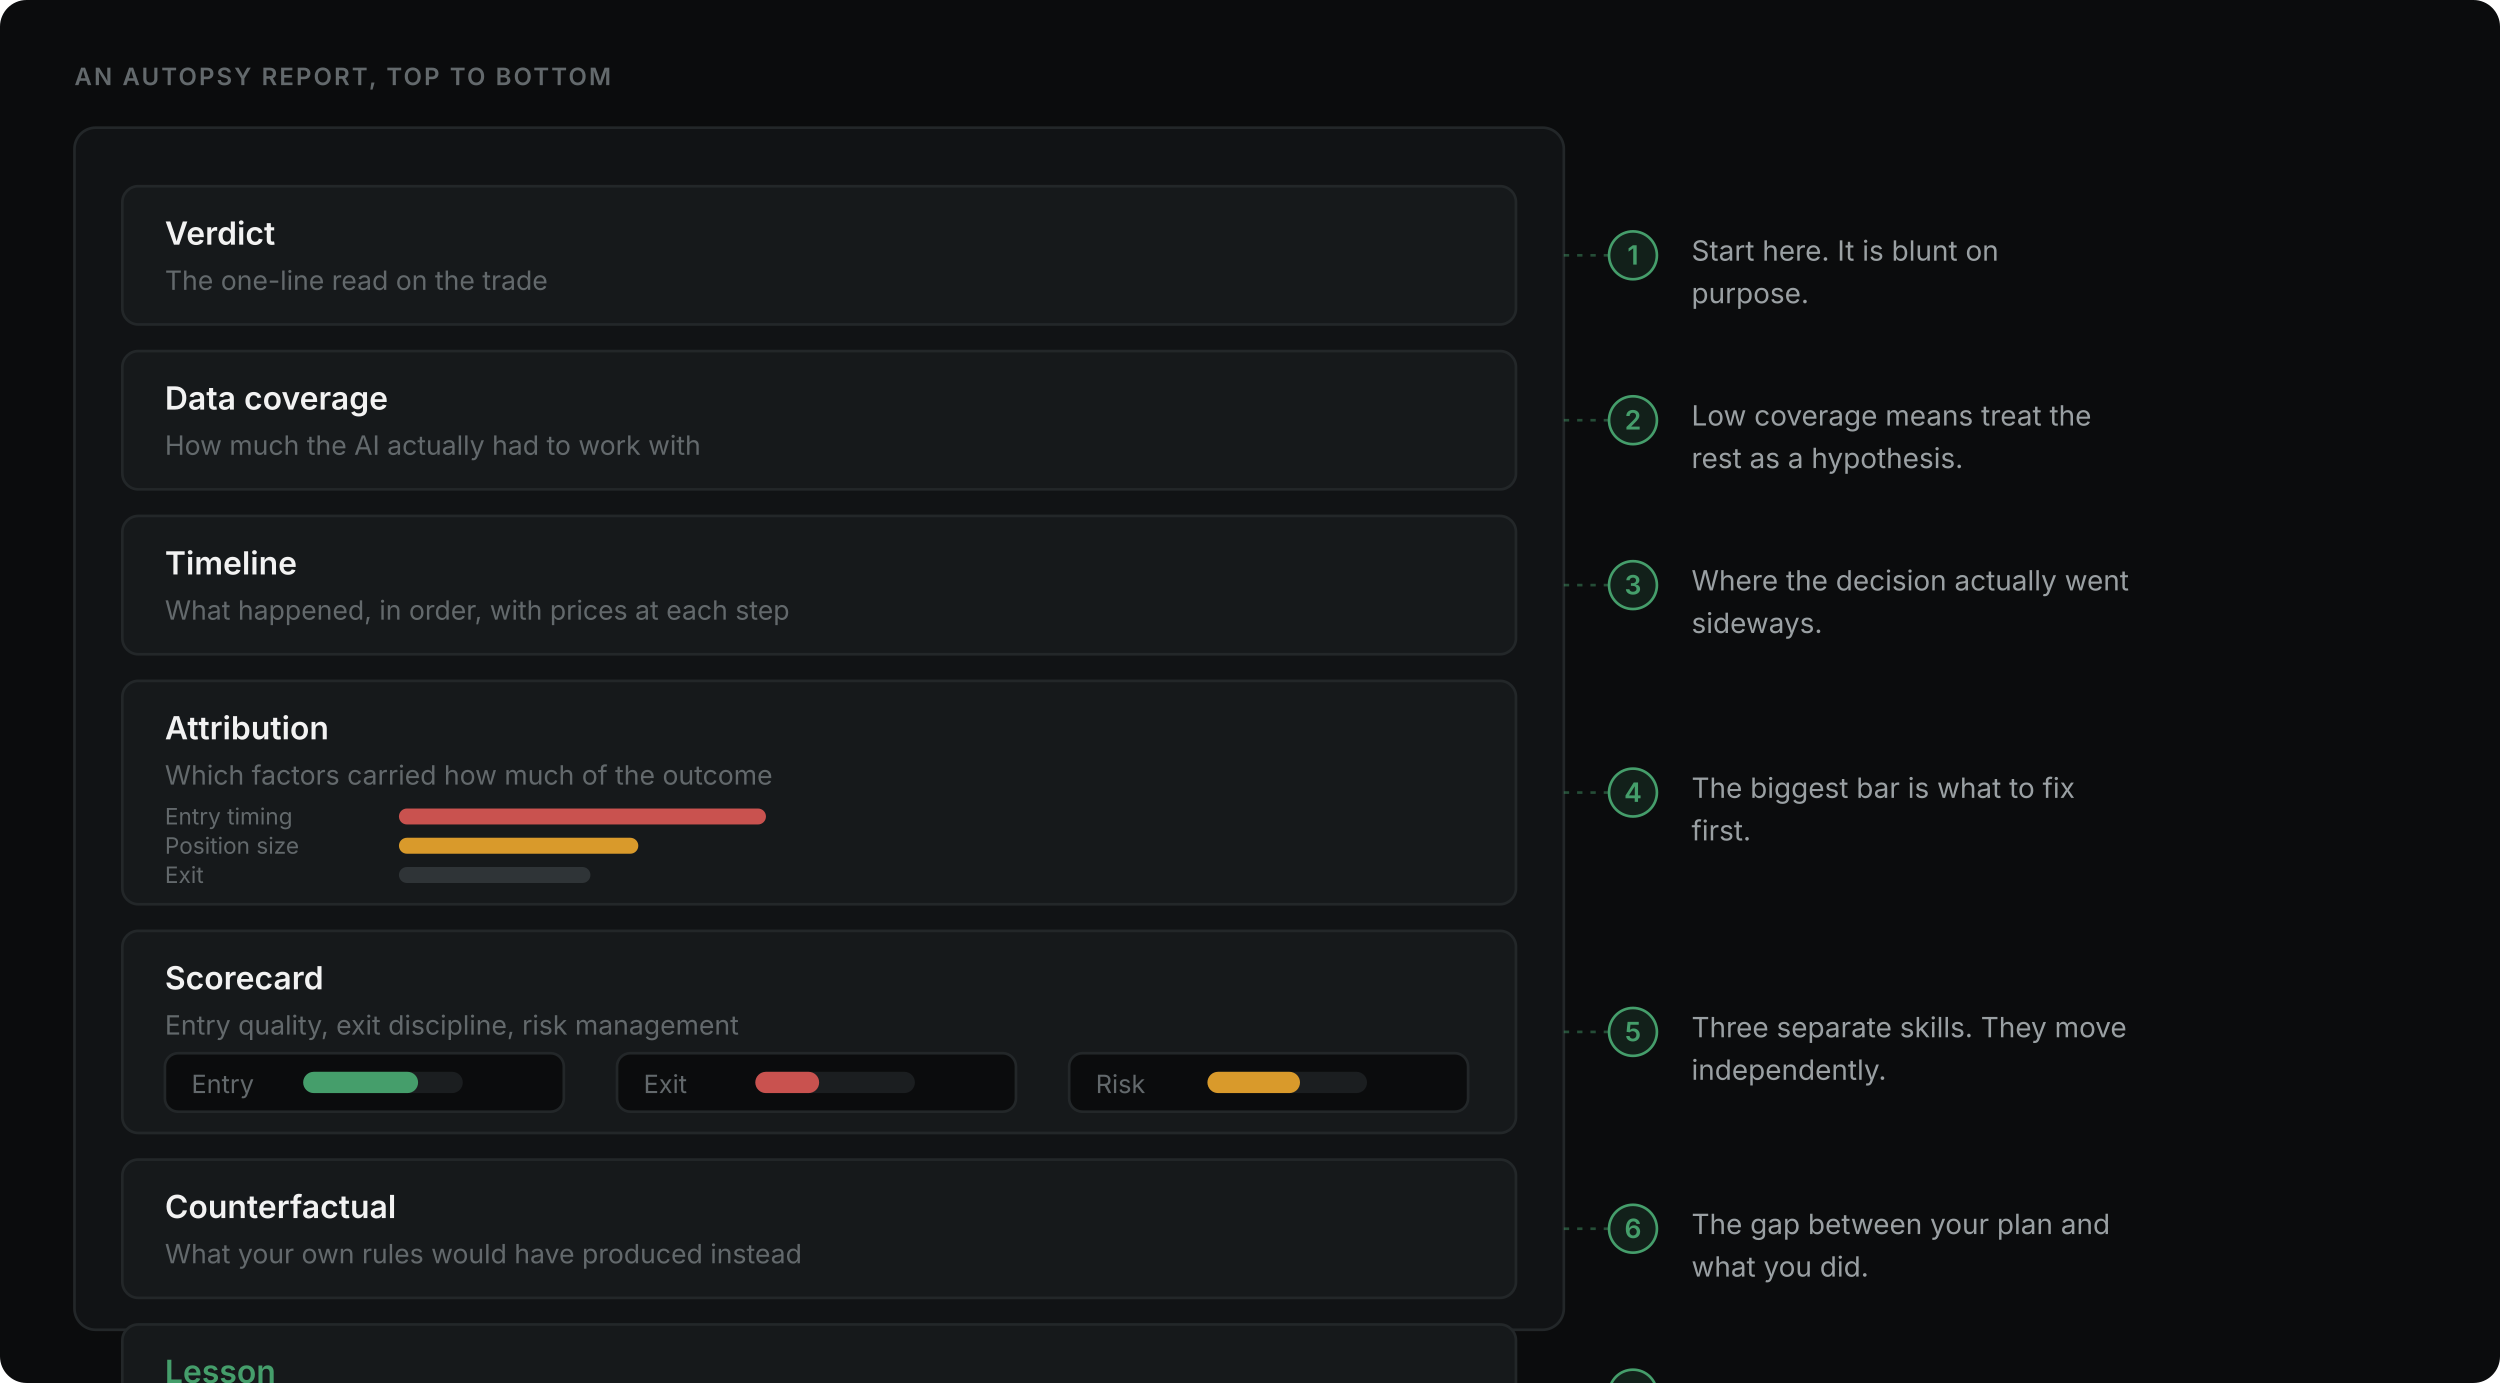
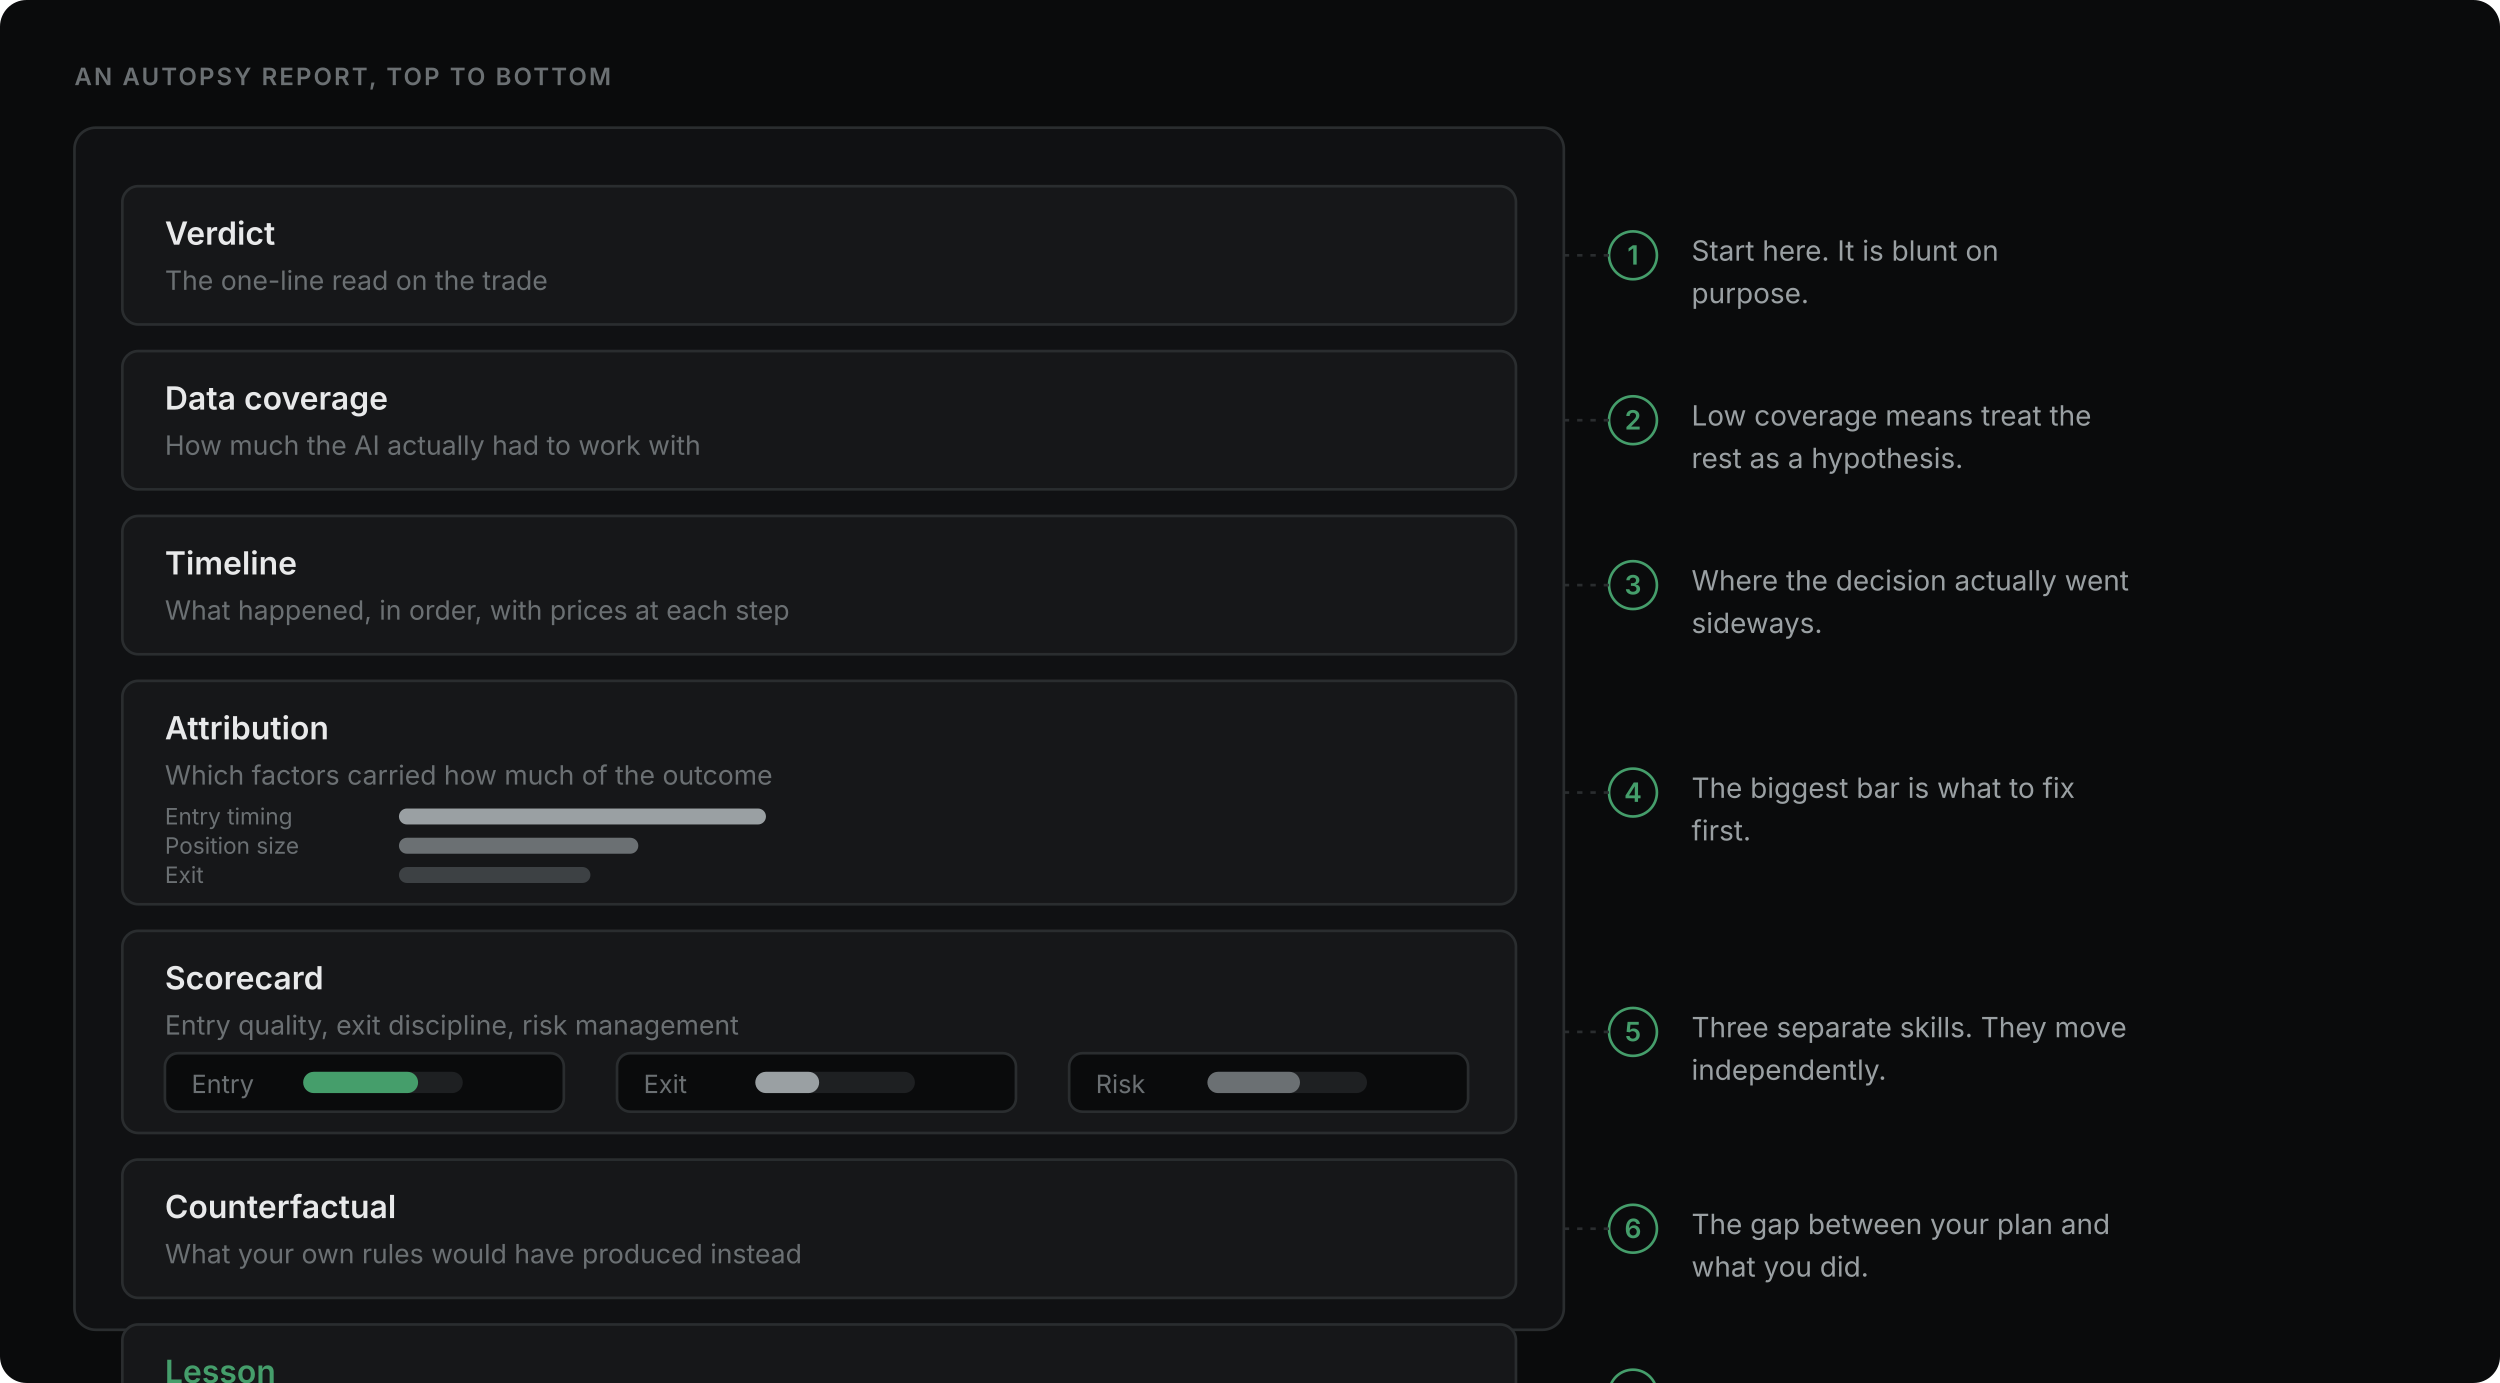
- <svg xmlns="http://www.w3.org/2000/svg" viewBox="0 0 940 520" width="940" height="520" role="img" aria-labelledby="t d" font-family="'Inter', system-ui, -apple-system, sans-serif">
+ <svg xmlns="http://www.w3.org/2000/svg" viewBox="0 0 940 520" role="img" aria-labelledby="autopsyanatomy-t autopsyanatomy-d" font-family="'Inter', system-ui, -apple-system, sans-serif">
  <defs>
-     <marker id="a" viewBox="0 0 10 10" refX="9" refY="5" markerWidth="6" markerHeight="6" orient="auto-start-reverse">
-       <path d="M0,1 L9,5 L0,9 z" fill="#63696c" />
-     </marker>
-     <marker id="ag" viewBox="0 0 10 10" refX="9" refY="5" markerWidth="6" markerHeight="6" orient="auto-start-reverse">
-       <path d="M0,1 L9,5 L0,9 z" fill="#459e6b" />
+     <marker id="autopsyanatomy-arrow" viewBox="0 0 10 10" refX="9" refY="5" markerWidth="5" markerHeight="5" orient="auto-start-reverse">
+       <path d="M0,1.5 L8,5 L0,8.5 z" fill="#3d4144" />
    </marker>
  </defs>
-   <rect width="940" height="520" rx="10" fill="#0b0c0d" />
-   <text x="28" y="32" fill="#63696c" font-size="9" font-family="'Inter', system-ui, -apple-system, sans-serif" font-weight="600" text-anchor="start" letter-spacing="0.8">AN AUTOPSY REPORT, TOP TO BOTTOM</text>
-   <rect x="28" y="48" width="560" height="452" rx="8" fill="#111315" stroke="#232729" stroke-width="1" />
-   <rect x="46" y="70" width="524" height="52" rx="6" fill="#16191b" stroke="#232729" stroke-width="1" />
-   <text x="62" y="92" fill="#f2f2f2" font-size="12" font-family="'Space Grotesk', 'Inter', system-ui, sans-serif" font-weight="600" text-anchor="start">Verdict</text>
-   <text x="62" y="109" fill="#63696c" font-size="10" font-family="'Inter', system-ui, -apple-system, sans-serif" font-weight="400" text-anchor="start">The one-line read on the trade</text>
-   <circle cx="614" cy="96" r="9" fill="rgba(69,158,107,0.14)" stroke="#459e6b" stroke-width="1" />
+   <rect width="940" height="520" rx="10" fill="#0a0b0c" />
+   <text x="28" y="32" fill="#6b7073" font-size="9" font-family="'Inter', system-ui, -apple-system, sans-serif" font-weight="600" text-anchor="start" letter-spacing="0.8">AN AUTOPSY REPORT, TOP TO BOTTOM</text>
+   <rect x="28" y="48" width="560" height="452" rx="8" fill="#101113" stroke="#2a2d2f" stroke-width="1" />
+   <rect x="46" y="70" width="524" height="52" rx="6" fill="#161719" stroke="#2a2d2f" stroke-width="1" />
+   <text x="62" y="92" fill="#e8e9ea" font-size="12" font-family="'Space Grotesk', 'Inter', system-ui, sans-serif" font-weight="600" text-anchor="start">Verdict</text>
+   <text x="62" y="109" fill="#6b7073" font-size="10" font-family="'Inter', system-ui, -apple-system, sans-serif" font-weight="400" text-anchor="start">The one-line read on the trade</text>
+   <circle cx="614" cy="96" r="9" fill="#0a0b0c" stroke="#459e6b" stroke-width="1" />
  <text x="614" y="99.5" fill="#459e6b" font-size="10" font-family="'Inter', system-ui, -apple-system, sans-serif" font-weight="600" text-anchor="middle">1</text>
-   <line x1="588" y1="96" x2="605" y2="96" stroke="rgba(69,158,107,0.45)" stroke-width="1" stroke-dasharray="2 3" />
-   <rect x="46" y="132" width="524" height="52" rx="6" fill="#16191b" stroke="#232729" stroke-width="1" />
-   <text x="62" y="154" fill="#f2f2f2" font-size="12" font-family="'Space Grotesk', 'Inter', system-ui, sans-serif" font-weight="600" text-anchor="start">Data coverage</text>
-   <text x="62" y="171" fill="#63696c" font-size="10" font-family="'Inter', system-ui, -apple-system, sans-serif" font-weight="400" text-anchor="start">How much the AI actually had to work with</text>
-   <circle cx="614" cy="158" r="9" fill="rgba(69,158,107,0.14)" stroke="#459e6b" stroke-width="1" />
+   <line x1="588" y1="96" x2="605" y2="96" stroke="#2a2d2f" stroke-width="1" stroke-dasharray="2 3" />
+   <rect x="46" y="132" width="524" height="52" rx="6" fill="#161719" stroke="#2a2d2f" stroke-width="1" />
+   <text x="62" y="154" fill="#e8e9ea" font-size="12" font-family="'Space Grotesk', 'Inter', system-ui, sans-serif" font-weight="600" text-anchor="start">Data coverage</text>
+   <text x="62" y="171" fill="#6b7073" font-size="10" font-family="'Inter', system-ui, -apple-system, sans-serif" font-weight="400" text-anchor="start">How much the AI actually had to work with</text>
+   <circle cx="614" cy="158" r="9" fill="#0a0b0c" stroke="#459e6b" stroke-width="1" />
  <text x="614" y="161.5" fill="#459e6b" font-size="10" font-family="'Inter', system-ui, -apple-system, sans-serif" font-weight="600" text-anchor="middle">2</text>
-   <line x1="588" y1="158" x2="605" y2="158" stroke="rgba(69,158,107,0.45)" stroke-width="1" stroke-dasharray="2 3" />
-   <rect x="46" y="194" width="524" height="52" rx="6" fill="#16191b" stroke="#232729" stroke-width="1" />
-   <text x="62" y="216" fill="#f2f2f2" font-size="12" font-family="'Space Grotesk', 'Inter', system-ui, sans-serif" font-weight="600" text-anchor="start">Timeline</text>
-   <text x="62" y="233" fill="#63696c" font-size="10" font-family="'Inter', system-ui, -apple-system, sans-serif" font-weight="400" text-anchor="start">What happened, in order, with prices at each step</text>
-   <circle cx="614" cy="220" r="9" fill="rgba(69,158,107,0.14)" stroke="#459e6b" stroke-width="1" />
+   <line x1="588" y1="158" x2="605" y2="158" stroke="#2a2d2f" stroke-width="1" stroke-dasharray="2 3" />
+   <rect x="46" y="194" width="524" height="52" rx="6" fill="#161719" stroke="#2a2d2f" stroke-width="1" />
+   <text x="62" y="216" fill="#e8e9ea" font-size="12" font-family="'Space Grotesk', 'Inter', system-ui, sans-serif" font-weight="600" text-anchor="start">Timeline</text>
+   <text x="62" y="233" fill="#6b7073" font-size="10" font-family="'Inter', system-ui, -apple-system, sans-serif" font-weight="400" text-anchor="start">What happened, in order, with prices at each step</text>
+   <circle cx="614" cy="220" r="9" fill="#0a0b0c" stroke="#459e6b" stroke-width="1" />
  <text x="614" y="223.5" fill="#459e6b" font-size="10" font-family="'Inter', system-ui, -apple-system, sans-serif" font-weight="600" text-anchor="middle">3</text>
-   <line x1="588" y1="220" x2="605" y2="220" stroke="rgba(69,158,107,0.45)" stroke-width="1" stroke-dasharray="2 3" />
-   <rect x="46" y="256" width="524" height="84" rx="6" fill="#16191b" stroke="#232729" stroke-width="1" />
-   <text x="62" y="278" fill="#f2f2f2" font-size="12" font-family="'Space Grotesk', 'Inter', system-ui, sans-serif" font-weight="600" text-anchor="start">Attribution</text>
-   <text x="62" y="295" fill="#63696c" font-size="10" font-family="'Inter', system-ui, -apple-system, sans-serif" font-weight="400" text-anchor="start">Which factors carried how much of the outcome</text>
-   <text x="62" y="310" fill="#63696c" font-size="8.5" font-family="'Inter', system-ui, -apple-system, sans-serif" font-weight="400" text-anchor="start">Entry timing</text>
-   <rect x="150" y="304" width="138" height="6" rx="3" fill="#c9524f" stroke="none" stroke-width="0" />
-   <text x="62" y="321" fill="#63696c" font-size="8.5" font-family="'Inter', system-ui, -apple-system, sans-serif" font-weight="400" text-anchor="start">Position size</text>
-   <rect x="150" y="315" width="90" height="6" rx="3" fill="#d99a2b" stroke="none" stroke-width="0" />
-   <text x="62" y="332" fill="#63696c" font-size="8.5" font-family="'Inter', system-ui, -apple-system, sans-serif" font-weight="400" text-anchor="start">Exit</text>
-   <rect x="150" y="326" width="72" height="6" rx="3" fill="#2f3437" stroke="none" stroke-width="0" />
-   <circle cx="614" cy="298" r="9" fill="rgba(69,158,107,0.14)" stroke="#459e6b" stroke-width="1" />
+   <line x1="588" y1="220" x2="605" y2="220" stroke="#2a2d2f" stroke-width="1" stroke-dasharray="2 3" />
+   <rect x="46" y="256" width="524" height="84" rx="6" fill="#161719" stroke="#2a2d2f" stroke-width="1" />
+   <text x="62" y="278" fill="#e8e9ea" font-size="12" font-family="'Space Grotesk', 'Inter', system-ui, sans-serif" font-weight="600" text-anchor="start">Attribution</text>
+   <text x="62" y="295" fill="#6b7073" font-size="10" font-family="'Inter', system-ui, -apple-system, sans-serif" font-weight="400" text-anchor="start">Which factors carried how much of the outcome</text>
+   <text x="62" y="310" fill="#6b7073" font-size="8.5" font-family="'Inter', system-ui, -apple-system, sans-serif" font-weight="400" text-anchor="start">Entry timing</text>
+   <rect x="150" y="304" width="138" height="6" rx="3" fill="#9aa0a3" stroke="none" stroke-width="0" />
+   <text x="62" y="321" fill="#6b7073" font-size="8.5" font-family="'Inter', system-ui, -apple-system, sans-serif" font-weight="400" text-anchor="start">Position size</text>
+   <rect x="150" y="315" width="90" height="6" rx="3" fill="#6b7073" stroke="none" stroke-width="0" />
+   <text x="62" y="332" fill="#6b7073" font-size="8.5" font-family="'Inter', system-ui, -apple-system, sans-serif" font-weight="400" text-anchor="start">Exit</text>
+   <rect x="150" y="326" width="72" height="6" rx="3" fill="#3d4144" stroke="none" stroke-width="0" />
+   <circle cx="614" cy="298" r="9" fill="#0a0b0c" stroke="#459e6b" stroke-width="1" />
  <text x="614" y="301.5" fill="#459e6b" font-size="10" font-family="'Inter', system-ui, -apple-system, sans-serif" font-weight="600" text-anchor="middle">4</text>
-   <line x1="588" y1="298" x2="605" y2="298" stroke="rgba(69,158,107,0.45)" stroke-width="1" stroke-dasharray="2 3" />
-   <rect x="46" y="350" width="524" height="76" rx="6" fill="#16191b" stroke="#232729" stroke-width="1" />
-   <text x="62" y="372" fill="#f2f2f2" font-size="12" font-family="'Space Grotesk', 'Inter', system-ui, sans-serif" font-weight="600" text-anchor="start">Scorecard</text>
-   <text x="62" y="389" fill="#63696c" font-size="10" font-family="'Inter', system-ui, -apple-system, sans-serif" font-weight="400" text-anchor="start">Entry quality, exit discipline, risk management</text>
-   <rect x="62" y="396" width="150" height="22" rx="5" fill="#0b0c0d" stroke="#232729" stroke-width="1" />
-   <text x="72" y="411" fill="#63696c" font-size="9.5" font-family="'Inter', system-ui, -apple-system, sans-serif" font-weight="400" text-anchor="start">Entry</text>
-   <rect x="114" y="403" width="60" height="8" rx="4" fill="#1b1e20" stroke="none" stroke-width="0" />
+   <line x1="588" y1="298" x2="605" y2="298" stroke="#2a2d2f" stroke-width="1" stroke-dasharray="2 3" />
+   <rect x="46" y="350" width="524" height="76" rx="6" fill="#161719" stroke="#2a2d2f" stroke-width="1" />
+   <text x="62" y="372" fill="#e8e9ea" font-size="12" font-family="'Space Grotesk', 'Inter', system-ui, sans-serif" font-weight="600" text-anchor="start">Scorecard</text>
+   <text x="62" y="389" fill="#6b7073" font-size="10" font-family="'Inter', system-ui, -apple-system, sans-serif" font-weight="400" text-anchor="start">Entry quality, exit discipline, risk management</text>
+   <rect x="62" y="396" width="150" height="22" rx="5" fill="#0a0b0c" stroke="#2a2d2f" stroke-width="1" />
+   <text x="72" y="411" fill="#6b7073" font-size="9.5" font-family="'Inter', system-ui, -apple-system, sans-serif" font-weight="400" text-anchor="start">Entry</text>
+   <rect x="114" y="403" width="60" height="8" rx="4" fill="#1e2022" stroke="none" stroke-width="0" />
  <rect x="114" y="403" width="43.2" height="8" rx="4" fill="#459e6b" stroke="none" stroke-width="0" />
-   <rect x="232" y="396" width="150" height="22" rx="5" fill="#0b0c0d" stroke="#232729" stroke-width="1" />
-   <text x="242" y="411" fill="#63696c" font-size="9.5" font-family="'Inter', system-ui, -apple-system, sans-serif" font-weight="400" text-anchor="start">Exit</text>
-   <rect x="284" y="403" width="60" height="8" rx="4" fill="#1b1e20" stroke="none" stroke-width="0" />
-   <rect x="284" y="403" width="24" height="8" rx="4" fill="#c9524f" stroke="none" stroke-width="0" />
-   <rect x="402" y="396" width="150" height="22" rx="5" fill="#0b0c0d" stroke="#232729" stroke-width="1" />
-   <text x="412" y="411" fill="#63696c" font-size="9.5" font-family="'Inter', system-ui, -apple-system, sans-serif" font-weight="400" text-anchor="start">Risk</text>
-   <rect x="454" y="403" width="60" height="8" rx="4" fill="#1b1e20" stroke="none" stroke-width="0" />
-   <rect x="454" y="403" width="34.8" height="8" rx="4" fill="#d99a2b" stroke="none" stroke-width="0" />
-   <circle cx="614" cy="388" r="9" fill="rgba(69,158,107,0.14)" stroke="#459e6b" stroke-width="1" />
+   <rect x="232" y="396" width="150" height="22" rx="5" fill="#0a0b0c" stroke="#2a2d2f" stroke-width="1" />
+   <text x="242" y="411" fill="#6b7073" font-size="9.5" font-family="'Inter', system-ui, -apple-system, sans-serif" font-weight="400" text-anchor="start">Exit</text>
+   <rect x="284" y="403" width="60" height="8" rx="4" fill="#1e2022" stroke="none" stroke-width="0" />
+   <rect x="284" y="403" width="24" height="8" rx="4" fill="#9aa0a3" stroke="none" stroke-width="0" />
+   <rect x="402" y="396" width="150" height="22" rx="5" fill="#0a0b0c" stroke="#2a2d2f" stroke-width="1" />
+   <text x="412" y="411" fill="#6b7073" font-size="9.5" font-family="'Inter', system-ui, -apple-system, sans-serif" font-weight="400" text-anchor="start">Risk</text>
+   <rect x="454" y="403" width="60" height="8" rx="4" fill="#1e2022" stroke="none" stroke-width="0" />
+   <rect x="454" y="403" width="34.8" height="8" rx="4" fill="#6b7073" stroke="none" stroke-width="0" />
+   <circle cx="614" cy="388" r="9" fill="#0a0b0c" stroke="#459e6b" stroke-width="1" />
  <text x="614" y="391.5" fill="#459e6b" font-size="10" font-family="'Inter', system-ui, -apple-system, sans-serif" font-weight="600" text-anchor="middle">5</text>
-   <line x1="588" y1="388" x2="605" y2="388" stroke="rgba(69,158,107,0.45)" stroke-width="1" stroke-dasharray="2 3" />
-   <rect x="46" y="436" width="524" height="52" rx="6" fill="#16191b" stroke="#232729" stroke-width="1" />
-   <text x="62" y="458" fill="#f2f2f2" font-size="12" font-family="'Space Grotesk', 'Inter', system-ui, sans-serif" font-weight="600" text-anchor="start">Counterfactual</text>
-   <text x="62" y="475" fill="#63696c" font-size="10" font-family="'Inter', system-ui, -apple-system, sans-serif" font-weight="400" text-anchor="start">What your own rules would have produced instead</text>
-   <circle cx="614" cy="462" r="9" fill="rgba(69,158,107,0.14)" stroke="#459e6b" stroke-width="1" />
+   <line x1="588" y1="388" x2="605" y2="388" stroke="#2a2d2f" stroke-width="1" stroke-dasharray="2 3" />
+   <rect x="46" y="436" width="524" height="52" rx="6" fill="#161719" stroke="#2a2d2f" stroke-width="1" />
+   <text x="62" y="458" fill="#e8e9ea" font-size="12" font-family="'Space Grotesk', 'Inter', system-ui, sans-serif" font-weight="600" text-anchor="start">Counterfactual</text>
+   <text x="62" y="475" fill="#6b7073" font-size="10" font-family="'Inter', system-ui, -apple-system, sans-serif" font-weight="400" text-anchor="start">What your own rules would have produced instead</text>
+   <circle cx="614" cy="462" r="9" fill="#0a0b0c" stroke="#459e6b" stroke-width="1" />
  <text x="614" y="465.5" fill="#459e6b" font-size="10" font-family="'Inter', system-ui, -apple-system, sans-serif" font-weight="600" text-anchor="middle">6</text>
-   <line x1="588" y1="462" x2="605" y2="462" stroke="rgba(69,158,107,0.45)" stroke-width="1" stroke-dasharray="2 3" />
-   <rect x="46" y="498" width="524" height="52" rx="6" fill="#16191b" stroke="#232729" stroke-width="1" />
+   <line x1="588" y1="462" x2="605" y2="462" stroke="#2a2d2f" stroke-width="1" stroke-dasharray="2 3" />
+   <rect x="46" y="498" width="524" height="52" rx="6" fill="#161719" stroke="#2a2d2f" stroke-width="1" />
  <text x="62" y="520" fill="#459e6b" font-size="12" font-family="'Space Grotesk', 'Inter', system-ui, sans-serif" font-weight="600" text-anchor="start">Lesson</text>
-   <text x="62" y="537" fill="#63696c" font-size="10" font-family="'Inter', system-ui, -apple-system, sans-serif" font-weight="400" text-anchor="start">One sentence you can act on next time</text>
-   <circle cx="614" cy="524" r="9" fill="rgba(69,158,107,0.14)" stroke="#459e6b" stroke-width="1" />
+   <text x="62" y="537" fill="#6b7073" font-size="10" font-family="'Inter', system-ui, -apple-system, sans-serif" font-weight="400" text-anchor="start">One sentence you can act on next time</text>
+   <circle cx="614" cy="524" r="9" fill="#0a0b0c" stroke="#459e6b" stroke-width="1" />
  <text x="614" y="527.5" fill="#459e6b" font-size="10" font-family="'Inter', system-ui, -apple-system, sans-serif" font-weight="600" text-anchor="middle">7</text>
-   <line x1="588" y1="524" x2="605" y2="524" stroke="rgba(69,158,107,0.45)" stroke-width="1" stroke-dasharray="2 3" />
+   <line x1="588" y1="524" x2="605" y2="524" stroke="#2a2d2f" stroke-width="1" stroke-dasharray="2 3" />
  <text x="636" y="98" fill="#9aa0a3" font-size="10.5" font-family="'Inter', system-ui, -apple-system, sans-serif" font-weight="400" text-anchor="start">Start here. It is blunt on</text>
  <text x="636" y="114" fill="#9aa0a3" font-size="10.5" font-family="'Inter', system-ui, -apple-system, sans-serif" font-weight="400" text-anchor="start">purpose.</text>
  <text x="636" y="160" fill="#9aa0a3" font-size="10.5" font-family="'Inter', system-ui, -apple-system, sans-serif" font-weight="400" text-anchor="start">Low coverage means treat the</text>
  <text x="636" y="176" fill="#9aa0a3" font-size="10.5" font-family="'Inter', system-ui, -apple-system, sans-serif" font-weight="400" text-anchor="start">rest as a hypothesis.</text>
  <text x="636" y="222" fill="#9aa0a3" font-size="10.5" font-family="'Inter', system-ui, -apple-system, sans-serif" font-weight="400" text-anchor="start">Where the decision actually went</text>
  <text x="636" y="238" fill="#9aa0a3" font-size="10.5" font-family="'Inter', system-ui, -apple-system, sans-serif" font-weight="400" text-anchor="start">sideways.</text>
  <text x="636" y="300" fill="#9aa0a3" font-size="10.5" font-family="'Inter', system-ui, -apple-system, sans-serif" font-weight="400" text-anchor="start">The biggest bar is what to fix</text>
  <text x="636" y="316" fill="#9aa0a3" font-size="10.5" font-family="'Inter', system-ui, -apple-system, sans-serif" font-weight="400" text-anchor="start">first.</text>
  <text x="636" y="390" fill="#9aa0a3" font-size="10.5" font-family="'Inter', system-ui, -apple-system, sans-serif" font-weight="400" text-anchor="start">Three separate skills. They move</text>
  <text x="636" y="406" fill="#9aa0a3" font-size="10.5" font-family="'Inter', system-ui, -apple-system, sans-serif" font-weight="400" text-anchor="start">independently.</text>
  <text x="636" y="464" fill="#9aa0a3" font-size="10.5" font-family="'Inter', system-ui, -apple-system, sans-serif" font-weight="400" text-anchor="start">The gap between your plan and</text>
  <text x="636" y="480" fill="#9aa0a3" font-size="10.5" font-family="'Inter', system-ui, -apple-system, sans-serif" font-weight="400" text-anchor="start">what you did.</text>
  <text x="636" y="534" fill="#9aa0a3" font-size="10.5" font-family="'Inter', system-ui, -apple-system, sans-serif" font-weight="400" text-anchor="start">Turn this into a playbook rule.</text>
</svg>
